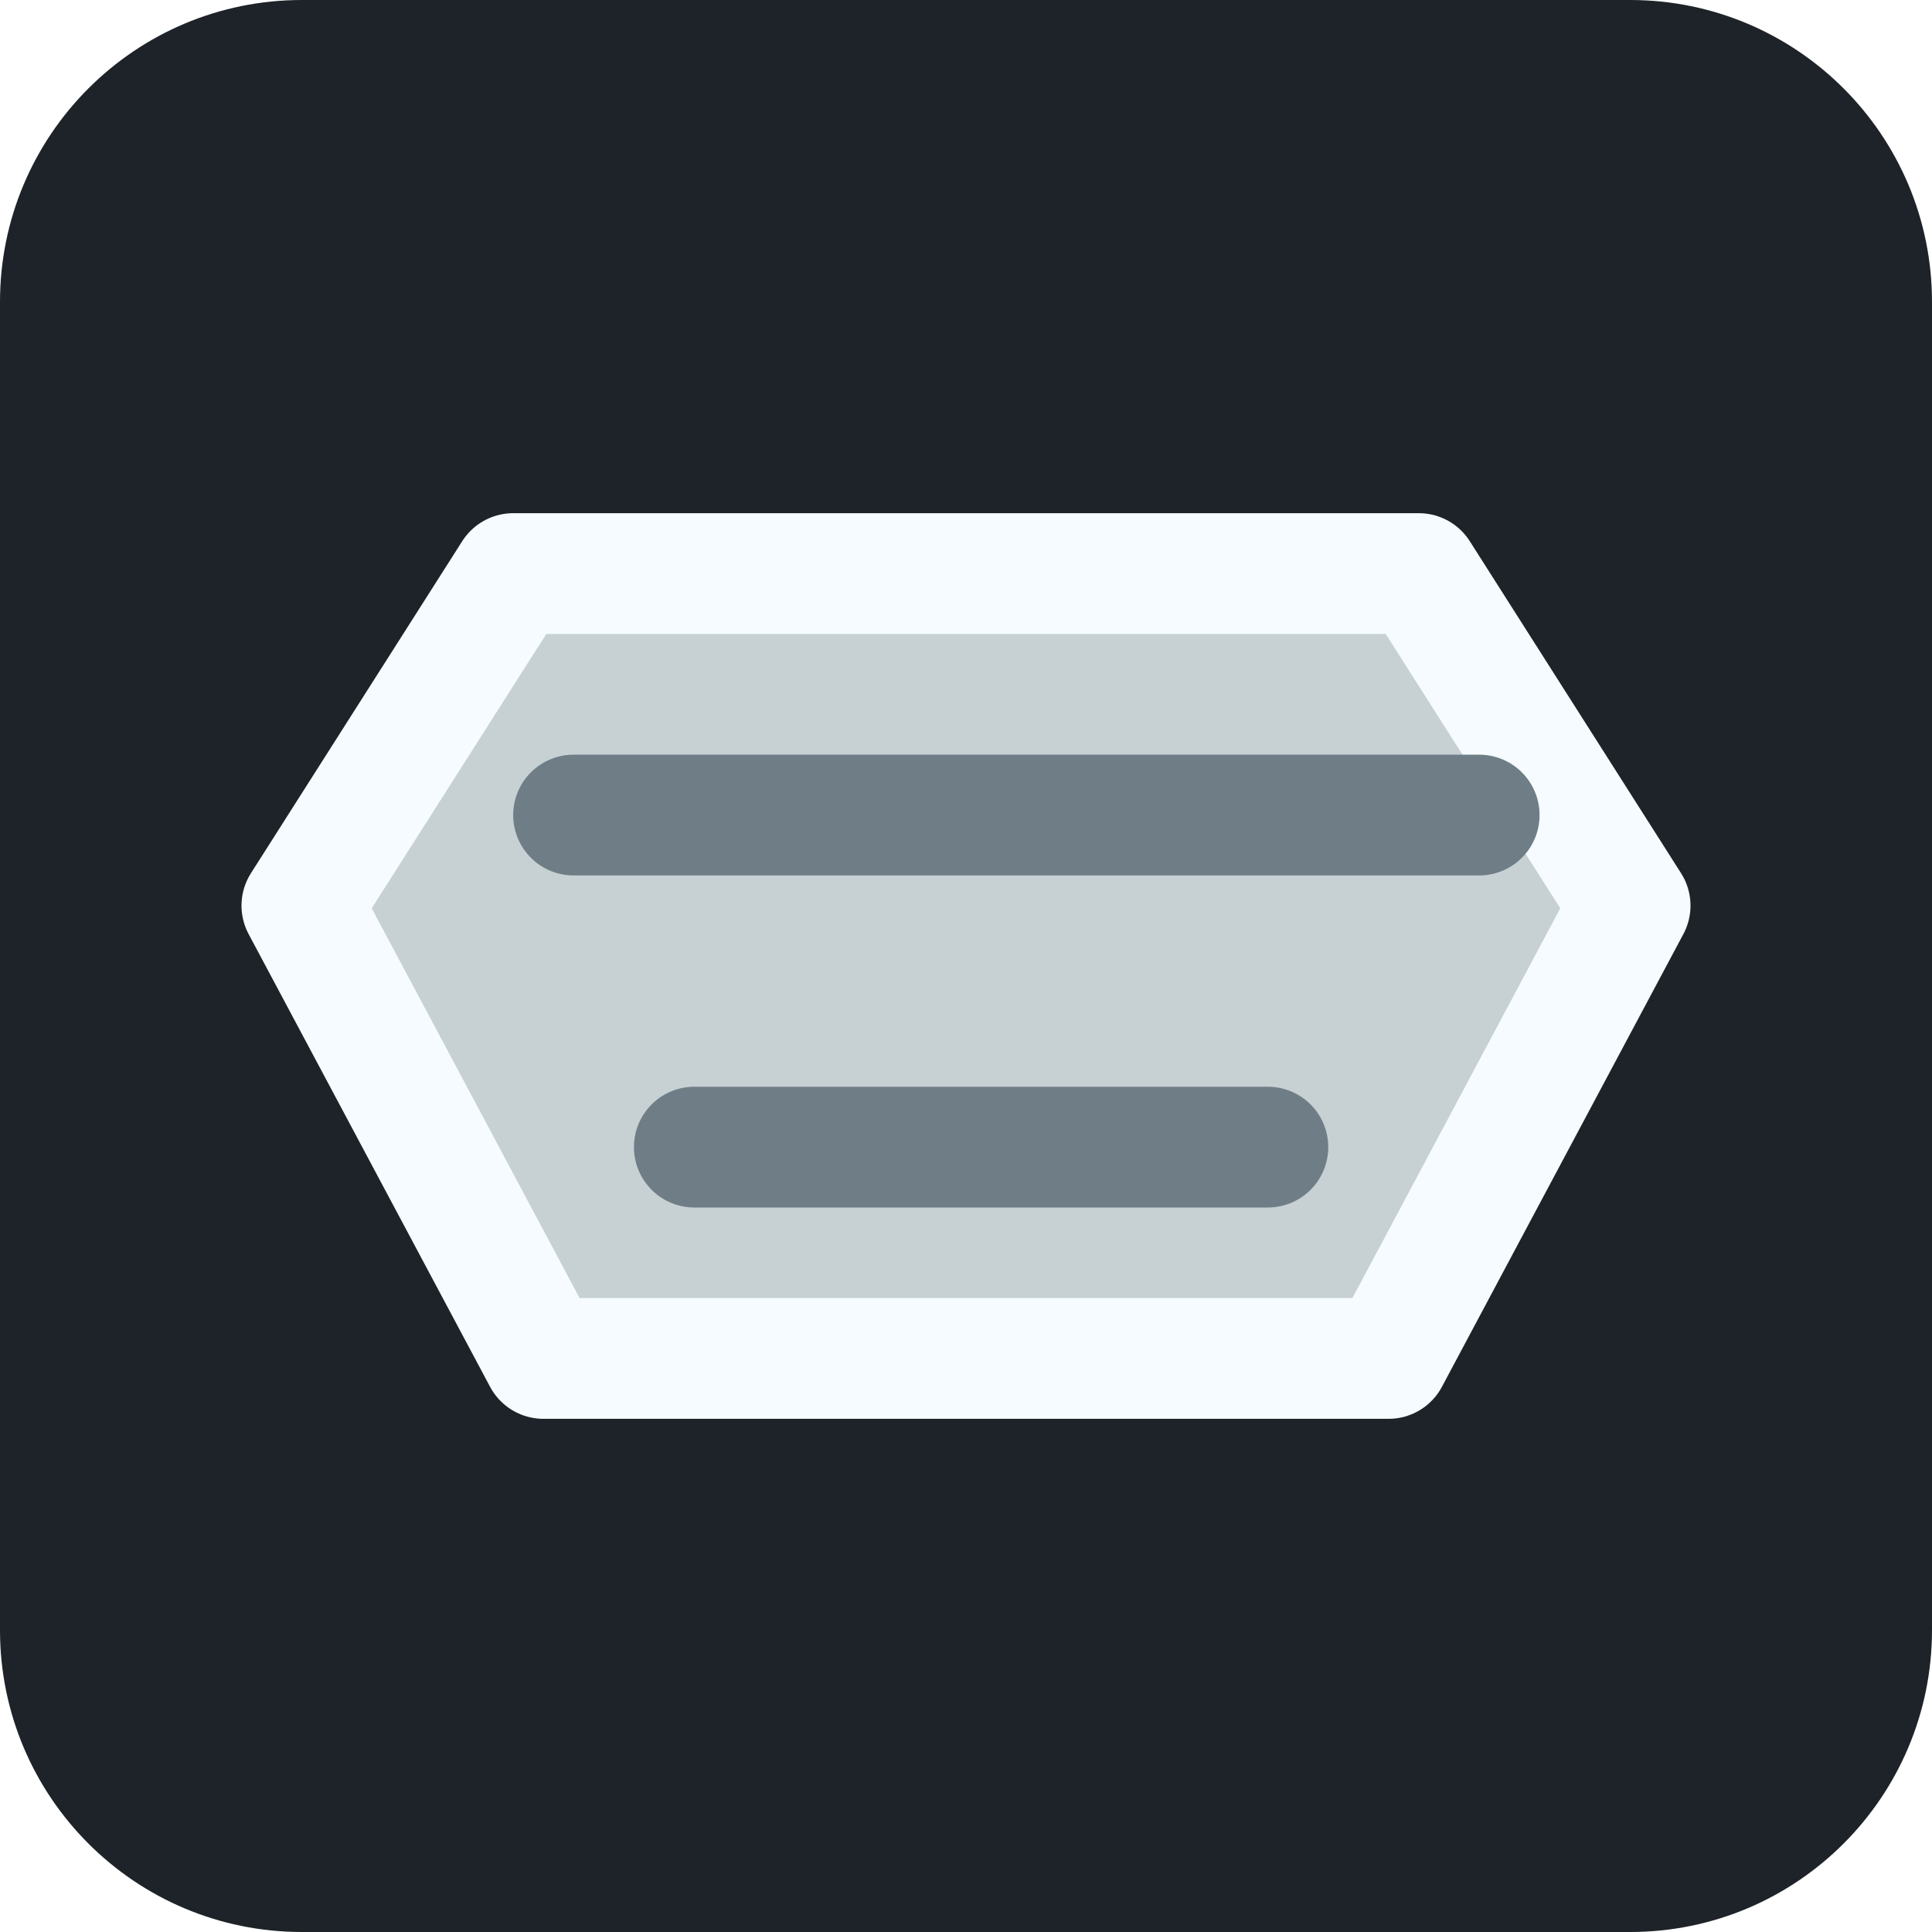
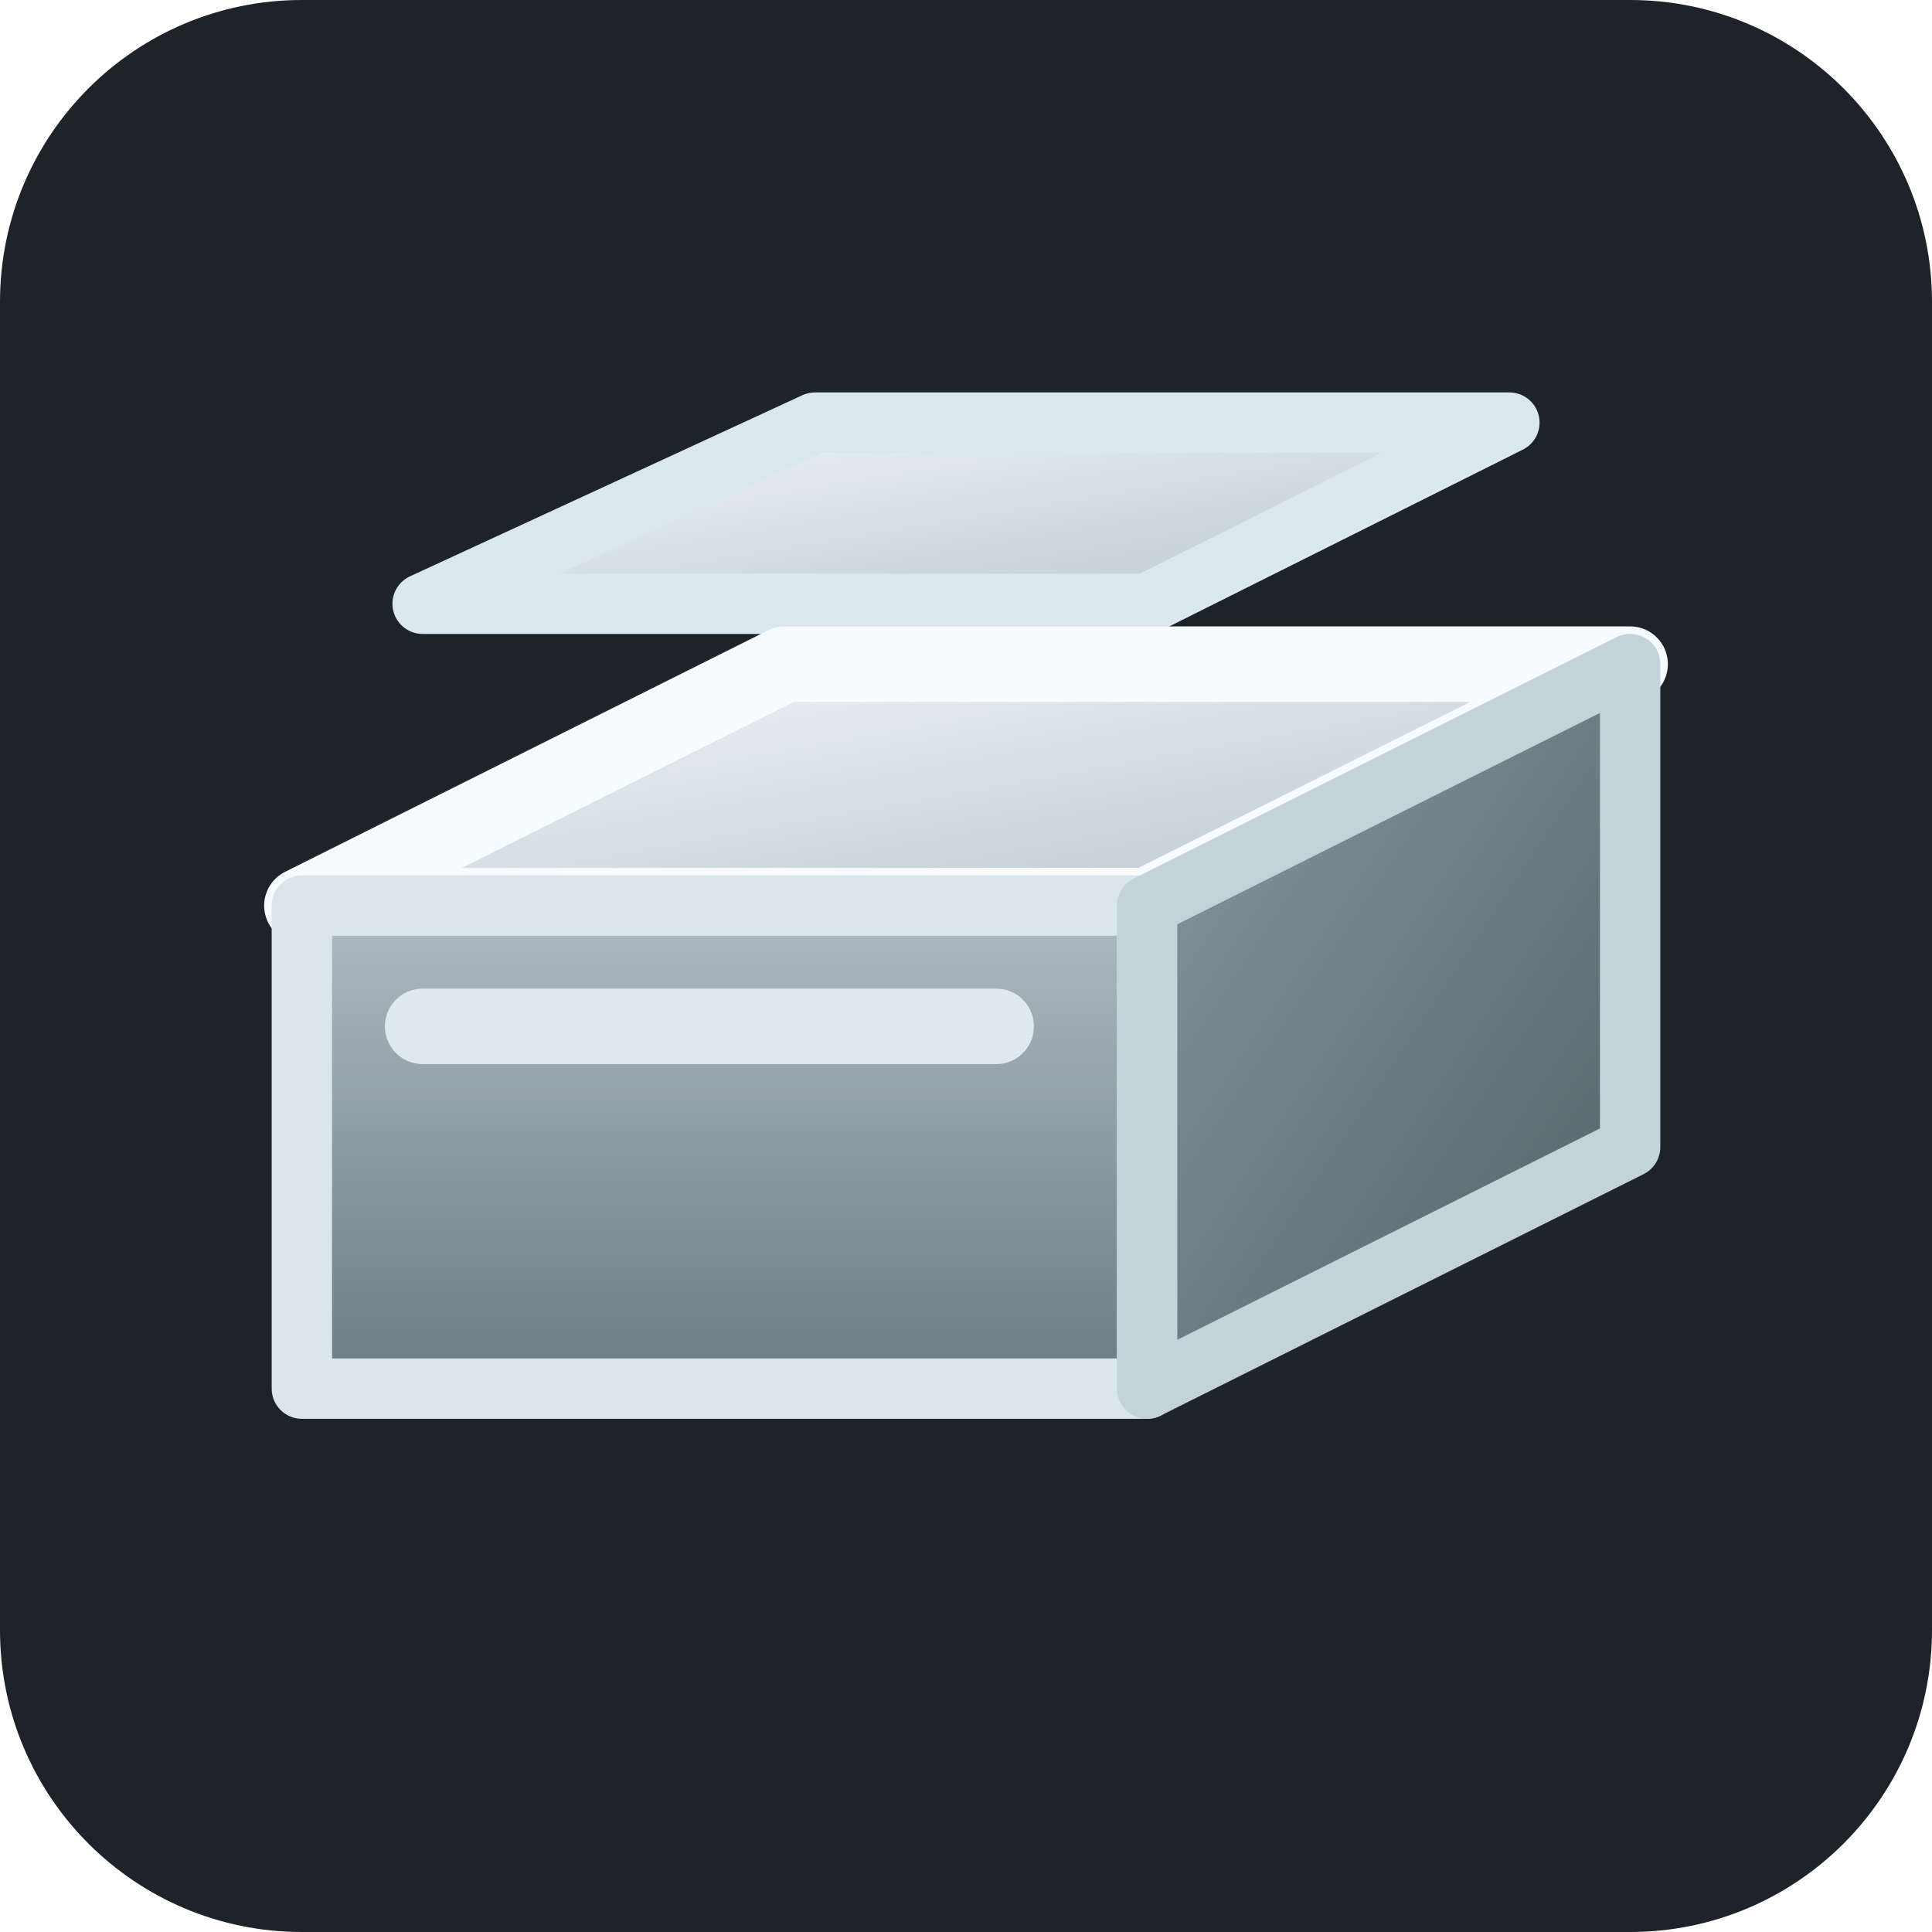
<svg xmlns="http://www.w3.org/2000/svg" viewBox="0 0 64 64">
+   <defs>
+     <linearGradient id="it" x1="0" y1="0" x2="1" y2="1">
+       <stop offset="0" stop-color="#f4f9fc" />
+       <stop offset="1" stop-color="#b6c4cc" />
+     </linearGradient>
+     <linearGradient id="if" x1="0" y1="0" x2="0" y2="1">
+       <stop offset="0" stop-color="#aebbc3" />
+       <stop offset="1" stop-color="#6b7a83" />
+     </linearGradient>
+     <linearGradient id="is" x1="0" y1="0" x2="1" y2="1">
+       <stop offset="0" stop-color="#8b9aa2" />
+       <stop offset="1" stop-color="#515f67" />
+     </linearGradient>
+   </defs>
  <rect width="64" height="64" rx="10" fill="#1d2328" />
-   <path d="M17 19h30l7 11-8 15H18l-8-15z" fill="#c7d0d3" stroke="#f5fbff" stroke-width="4" stroke-linejoin="round" />
-   <path d="M19 27h30M23 38h19" stroke="#6f7e86" stroke-width="4" stroke-linecap="round" />
+   <path d="M14 20 L27 14 L50 14 L38 20 Z" fill="url(#it)" stroke="#dbe7ee" stroke-width="2" stroke-linejoin="round" />
+   <path d="M10 30 L26 22 L54 22 L38 30 Z" fill="url(#it)" stroke="#f5fbff" stroke-width="2.5" stroke-linejoin="round" />
+   <path d="M10 30 L38 30 L38 46 L10 46 Z" fill="url(#if)" stroke="#dbe6ec" stroke-width="2" stroke-linejoin="round" />
+   <path d="M38 30 L54 22 L54 38 L38 46 Z" fill="url(#is)" stroke="#c4d2da" stroke-width="2" stroke-linejoin="round" />
+   <path d="M14 34 L33 34" fill="none" stroke="#eaf4fa" stroke-width="2.5" stroke-linecap="round" opacity=".85" />
</svg>
